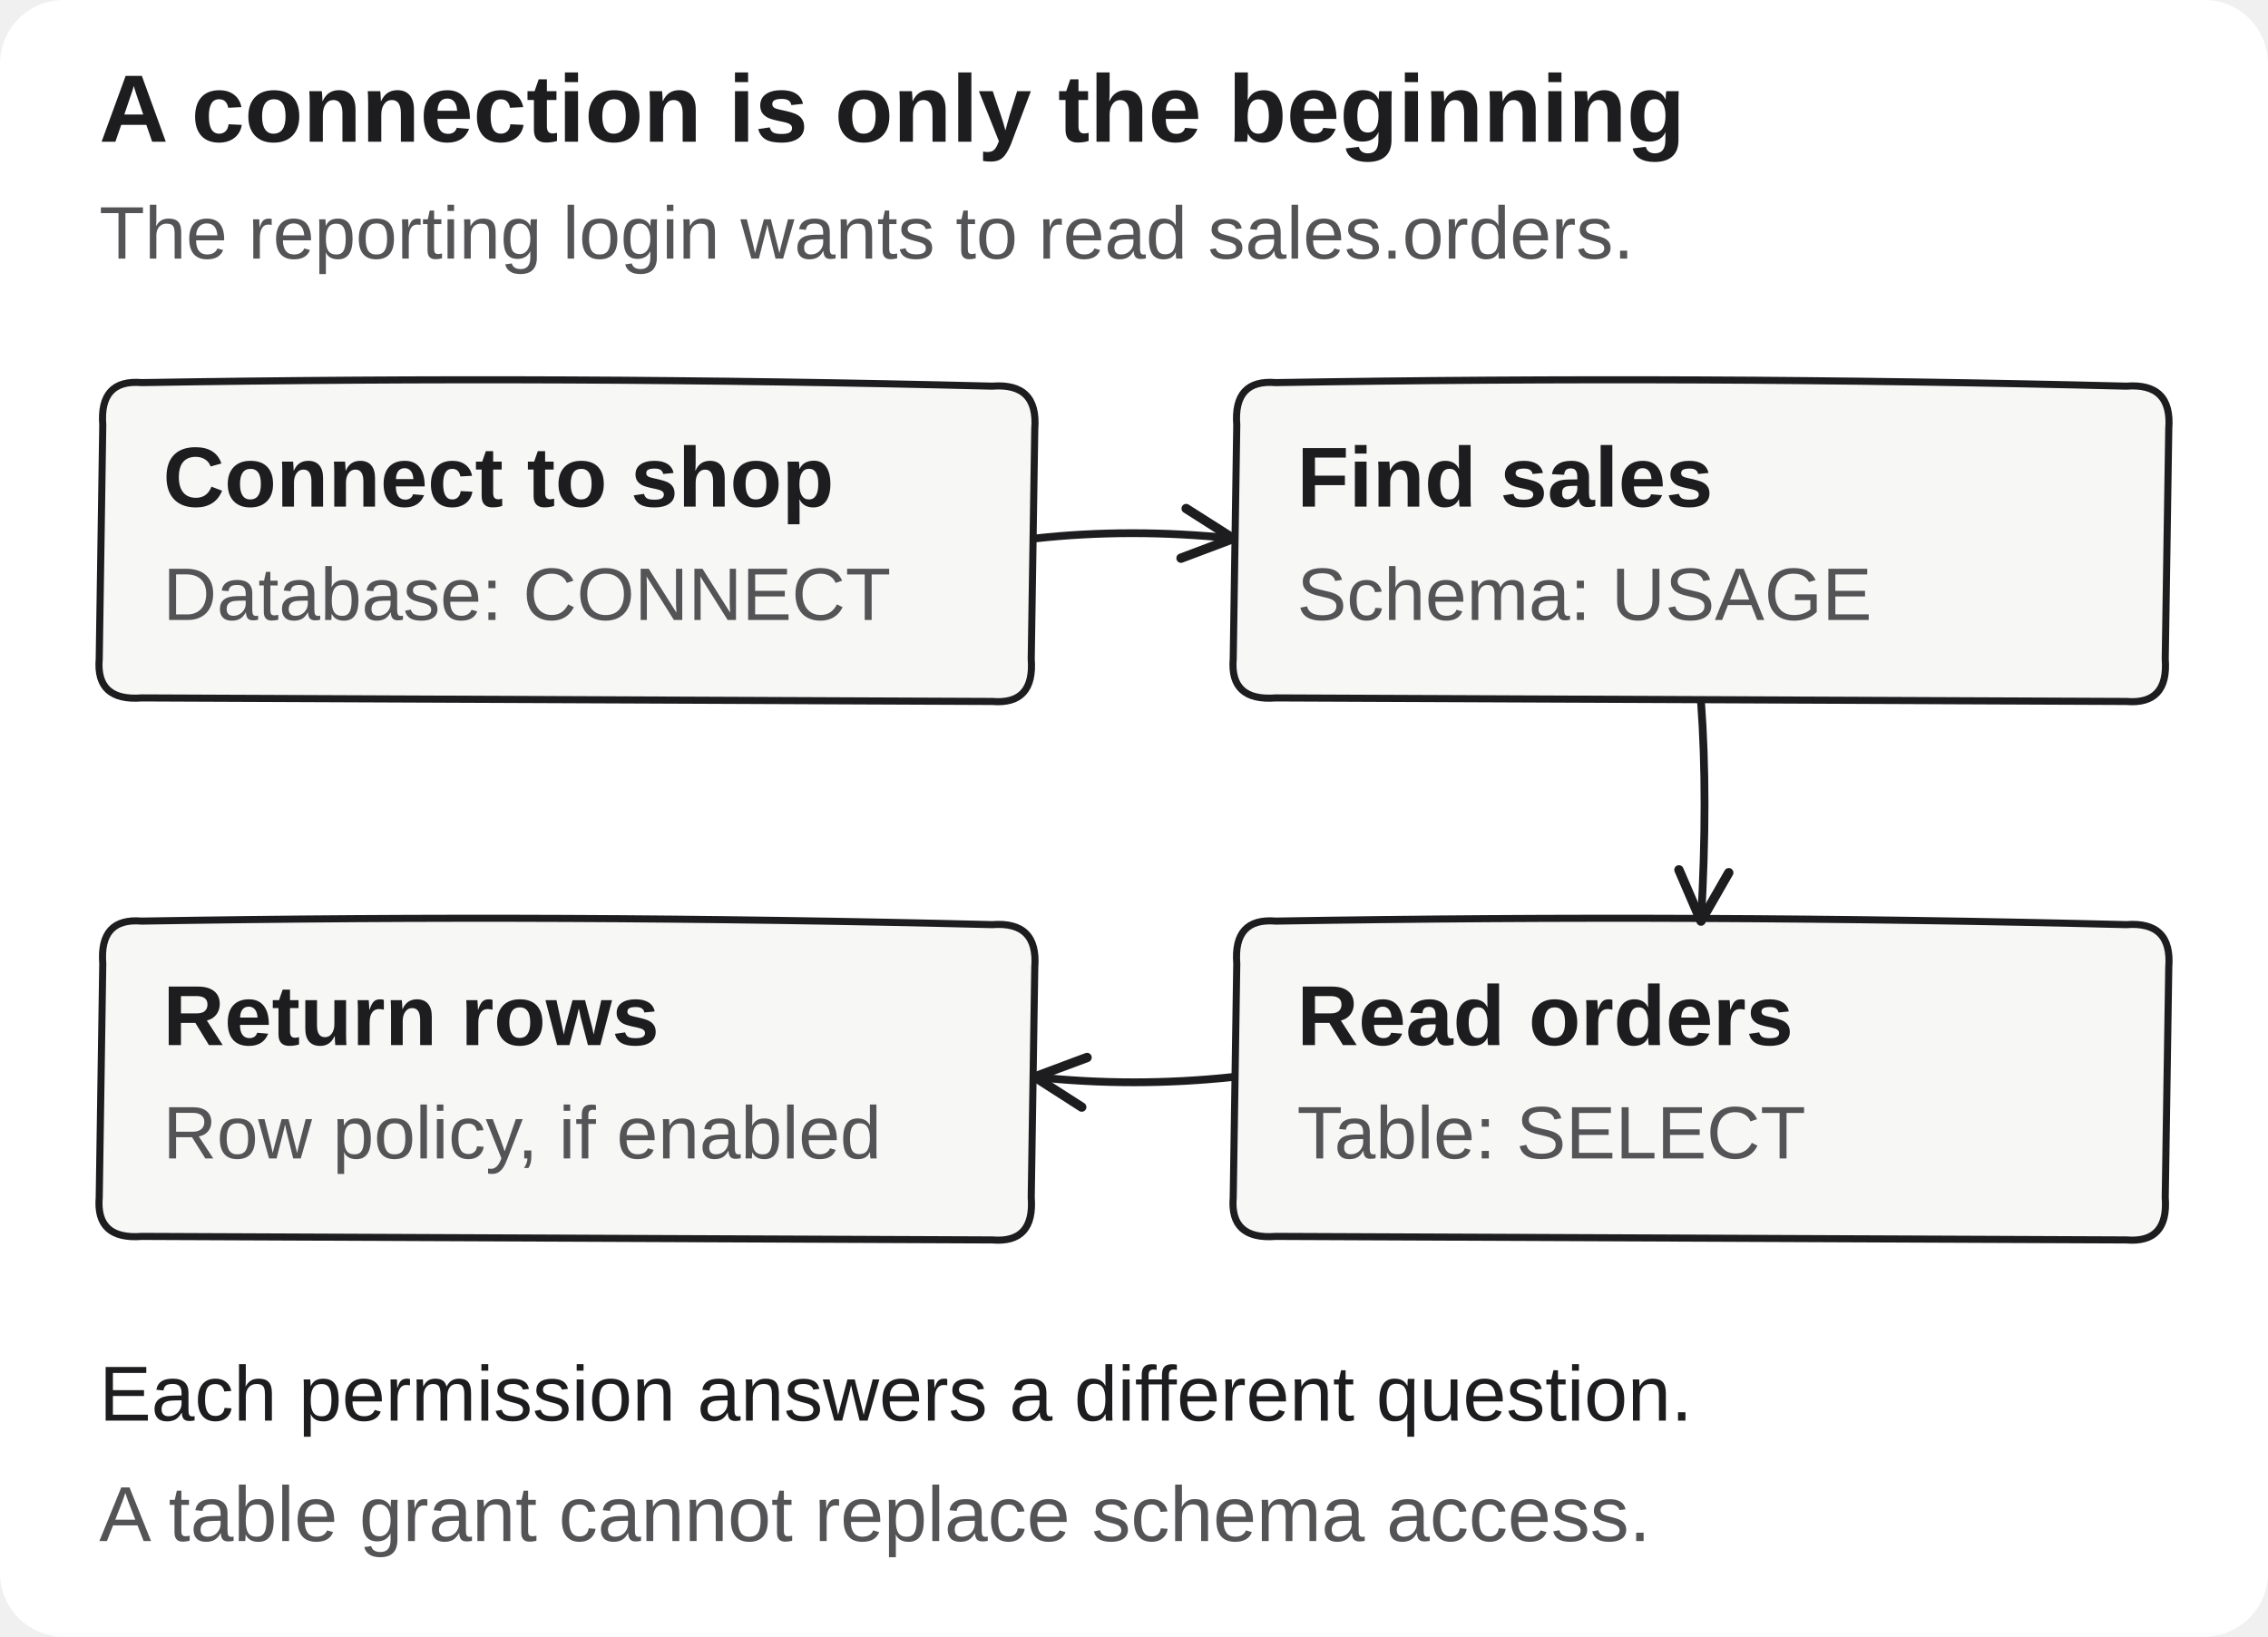
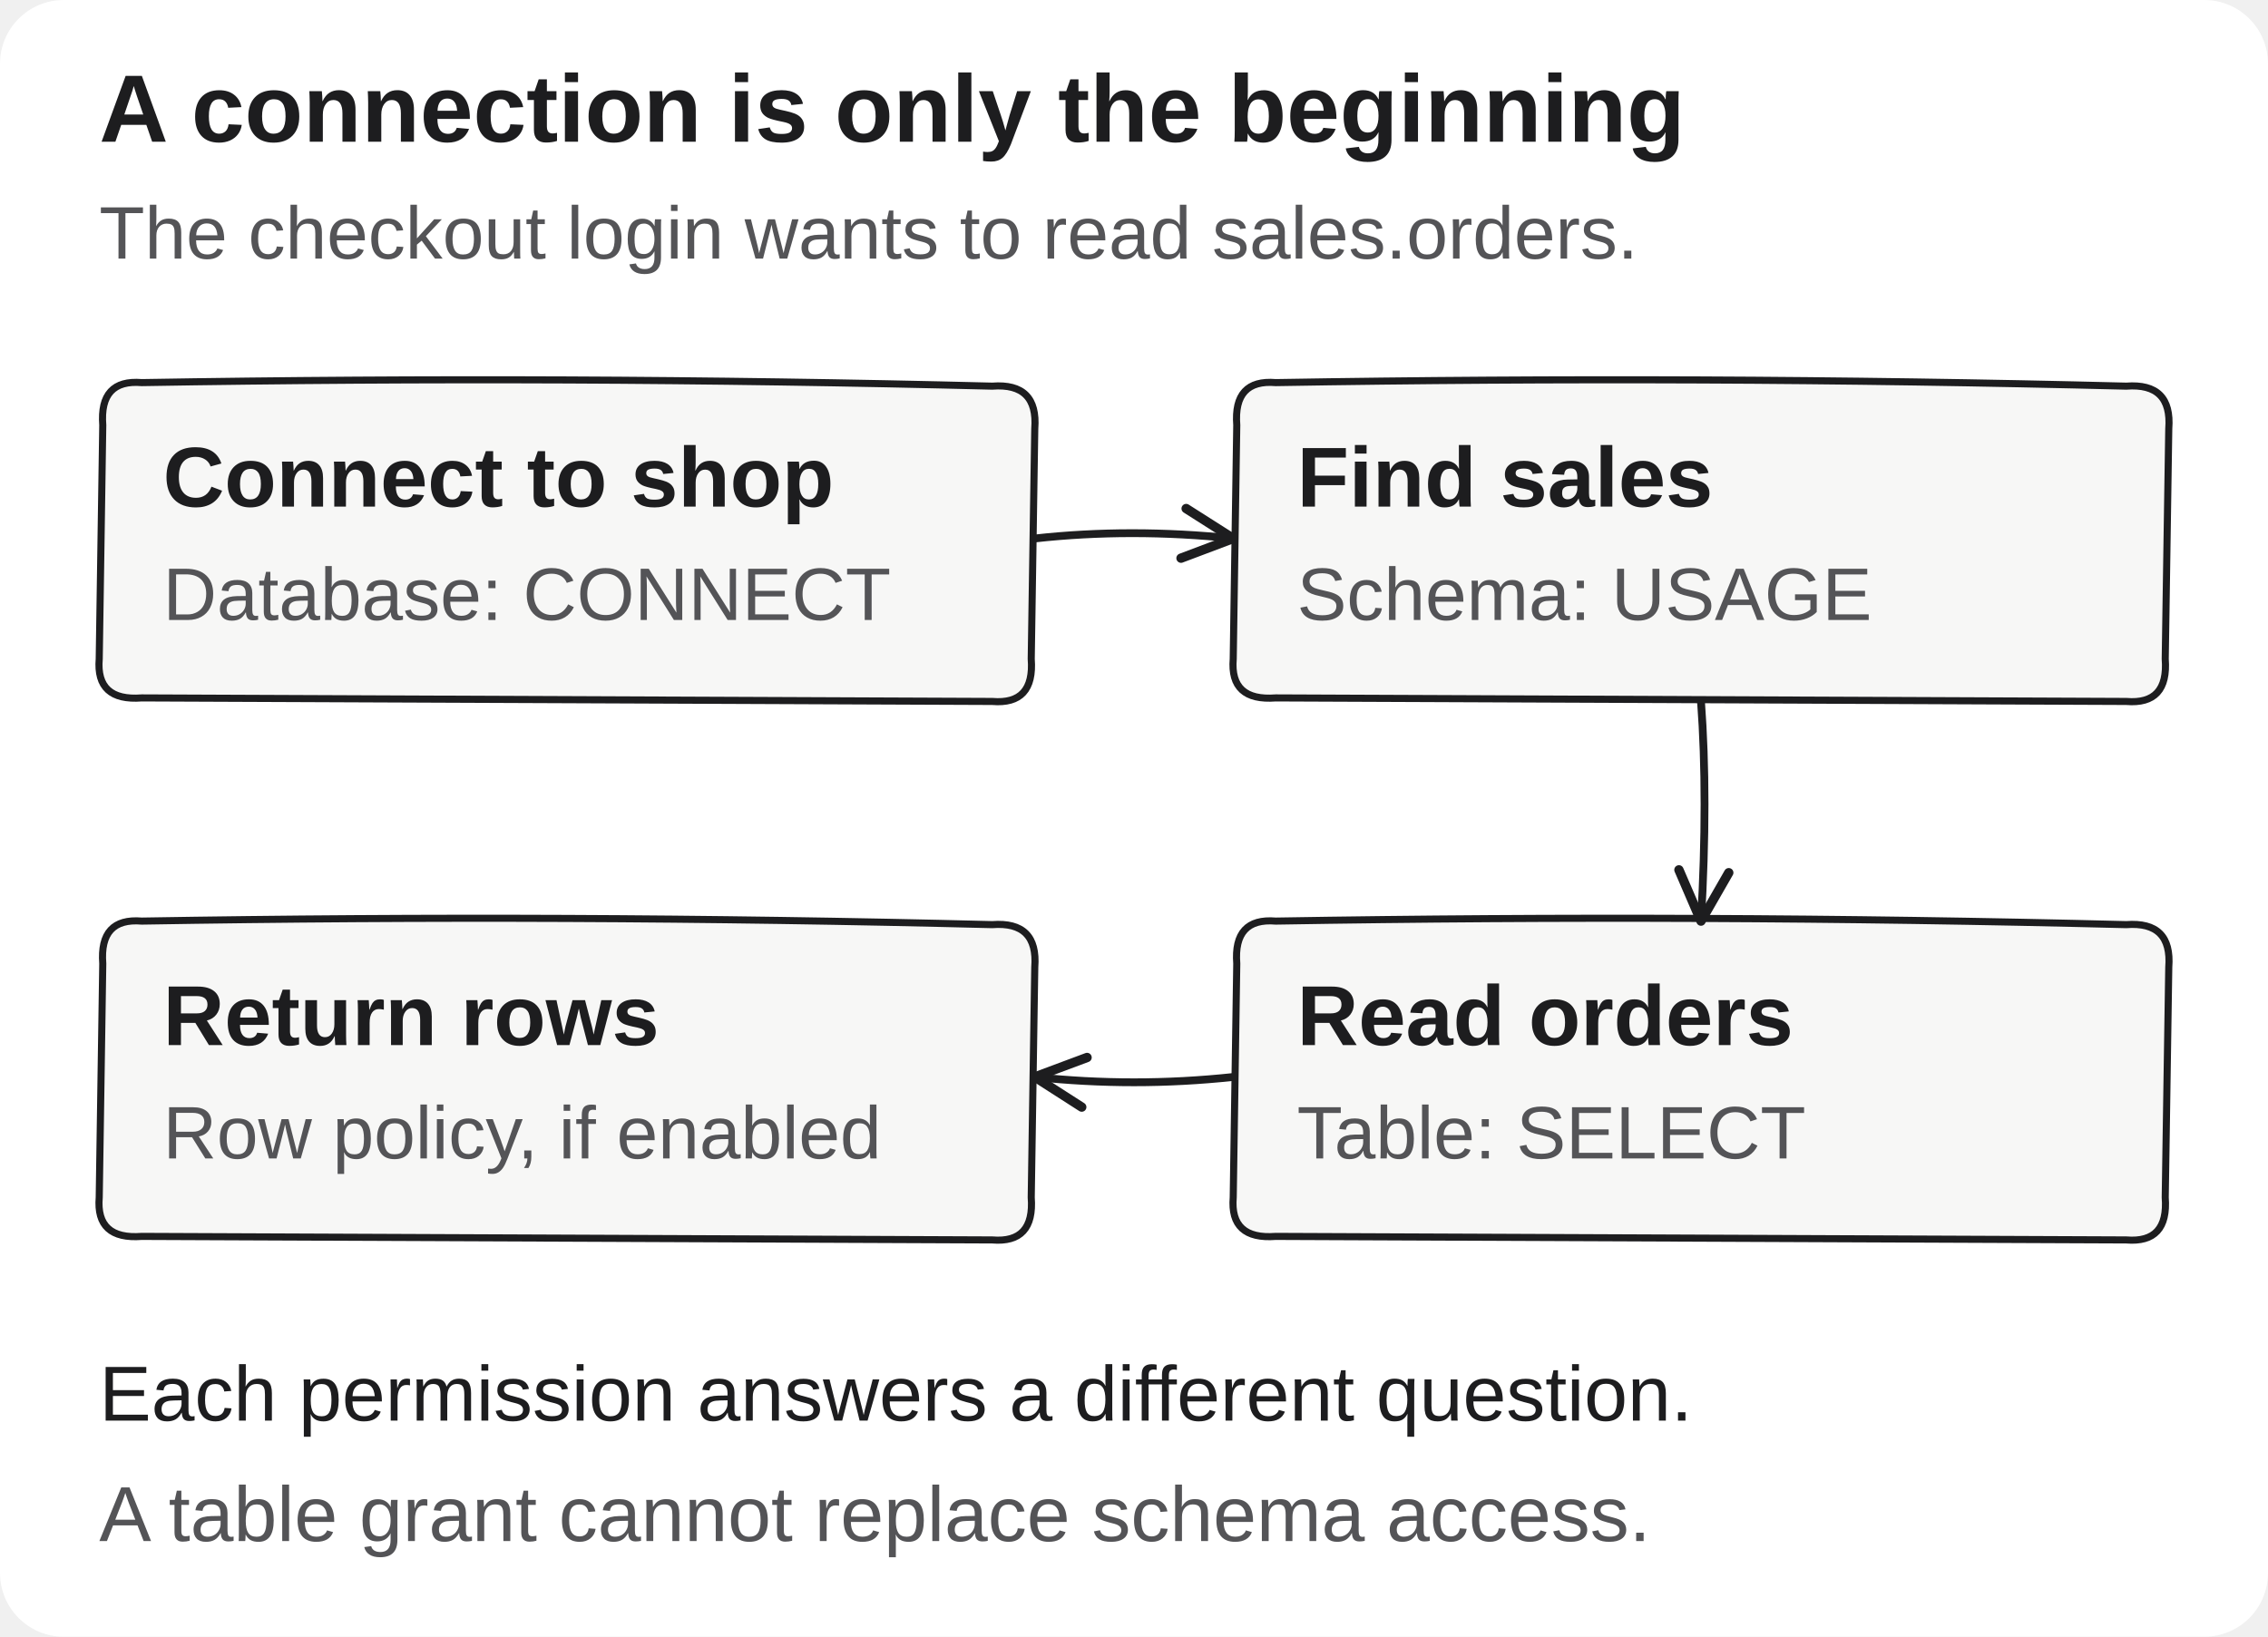
<svg xmlns="http://www.w3.org/2000/svg" width="640" height="462" viewBox="0 0 640 462" role="img" aria-labelledby="title desc">
  <defs>
    <marker id="arrow" viewBox="0 0 10 10" refX="9" refY="5" markerWidth="8" markerHeight="8" orient="auto-start-reverse">
      <path d="M1 1 L9 5 L1 9" fill="none" stroke="#1d1d1f" stroke-width="1.5" stroke-linecap="round" stroke-linejoin="round" />
    </marker>
  </defs>
  <rect width="640" height="462" rx="18" fill="#ffffff" />
  <g font-family="Trebuchet MS, Arial, sans-serif" stroke-linecap="round" stroke-linejoin="round">
    <text x="28" y="40" font-size="27" font-weight="600" text-anchor="start" fill="#1d1d1f">A connection is only the beginning</text>
-     <text x="28" y="73" font-size="21" font-weight="400" text-anchor="start" fill="#545457">The reporting login wants to read sales.orders.</text>
+     <text x="28" y="73" font-size="21" font-weight="400" text-anchor="start" fill="#545457">The checkout login wants to read sales.orders.</text>
    <path d="M40 108 Q160.0 106 280 109 Q293 108 292 121 L291 186 Q292 199 280 198 L40 197 Q27 198 28 186 L29 120 Q28 107 40 108 Z" fill="#f7f7f6" stroke="#1d1d1f" stroke-width="2" />
    <text x="46" y="143" font-size="24" font-weight="600" text-anchor="start" fill="#1d1d1f">Connect to shop</text>
    <text x="46" y="175" font-size="21" font-weight="400" text-anchor="start" fill="#545457">Database: CONNECT</text>
    <path d="M360 108 Q480.0 106 600 109 Q613 108 612 121 L611 186 Q612 199 600 198 L360 197 Q347 198 348 186 L349 120 Q348 107 360 108 Z" fill="#f7f7f6" stroke="#1d1d1f" stroke-width="2" />
    <text x="366" y="143" font-size="24" font-weight="600" text-anchor="start" fill="#1d1d1f">Find sales</text>
    <text x="366" y="175" font-size="21" font-weight="400" text-anchor="start" fill="#545457">Schema: USAGE</text>
    <path d="M292 152 Q319 149 348 152" fill="none" stroke="#1d1d1f" stroke-width="2.2" marker-end="url(#arrow)" />
    <path d="M360 260 Q480.0 258 600 261 Q613 260 612 273 L611 338 Q612 351 600 350 L360 349 Q347 350 348 338 L349 272 Q348 259 360 260 Z" fill="#f7f7f6" stroke="#1d1d1f" stroke-width="2" />
    <text x="366" y="295" font-size="24" font-weight="600" text-anchor="start" fill="#1d1d1f">Read orders</text>
    <text x="366" y="327" font-size="21" font-weight="400" text-anchor="start" fill="#545457">Table: SELECT</text>
    <path d="M480 198 Q482 225 480 260" fill="none" stroke="#1d1d1f" stroke-width="2.2" marker-end="url(#arrow)" />
    <path d="M40 260 Q160.0 258 280 261 Q293 260 292 273 L291 338 Q292 351 280 350 L40 349 Q27 350 28 338 L29 272 Q28 259 40 260 Z" fill="#f7f7f6" stroke="#1d1d1f" stroke-width="2" />
    <text x="46" y="295" font-size="24" font-weight="600" text-anchor="start" fill="#1d1d1f">Return rows</text>
    <text x="46" y="327" font-size="21" font-weight="400" text-anchor="start" fill="#545457">Row policy, if enabled</text>
    <path d="M348 304 Q320 307 292 304" fill="none" stroke="#1d1d1f" stroke-width="2.2" marker-end="url(#arrow)" />
    <text x="28" y="401" font-size="22" font-weight="400" text-anchor="start" fill="#1d1d1f">Each permission answers a different question.</text>
    <text x="28" y="435" font-size="22" font-weight="400" text-anchor="start" fill="#545457">A table grant cannot replace schema access.</text>
  </g>
</svg>
